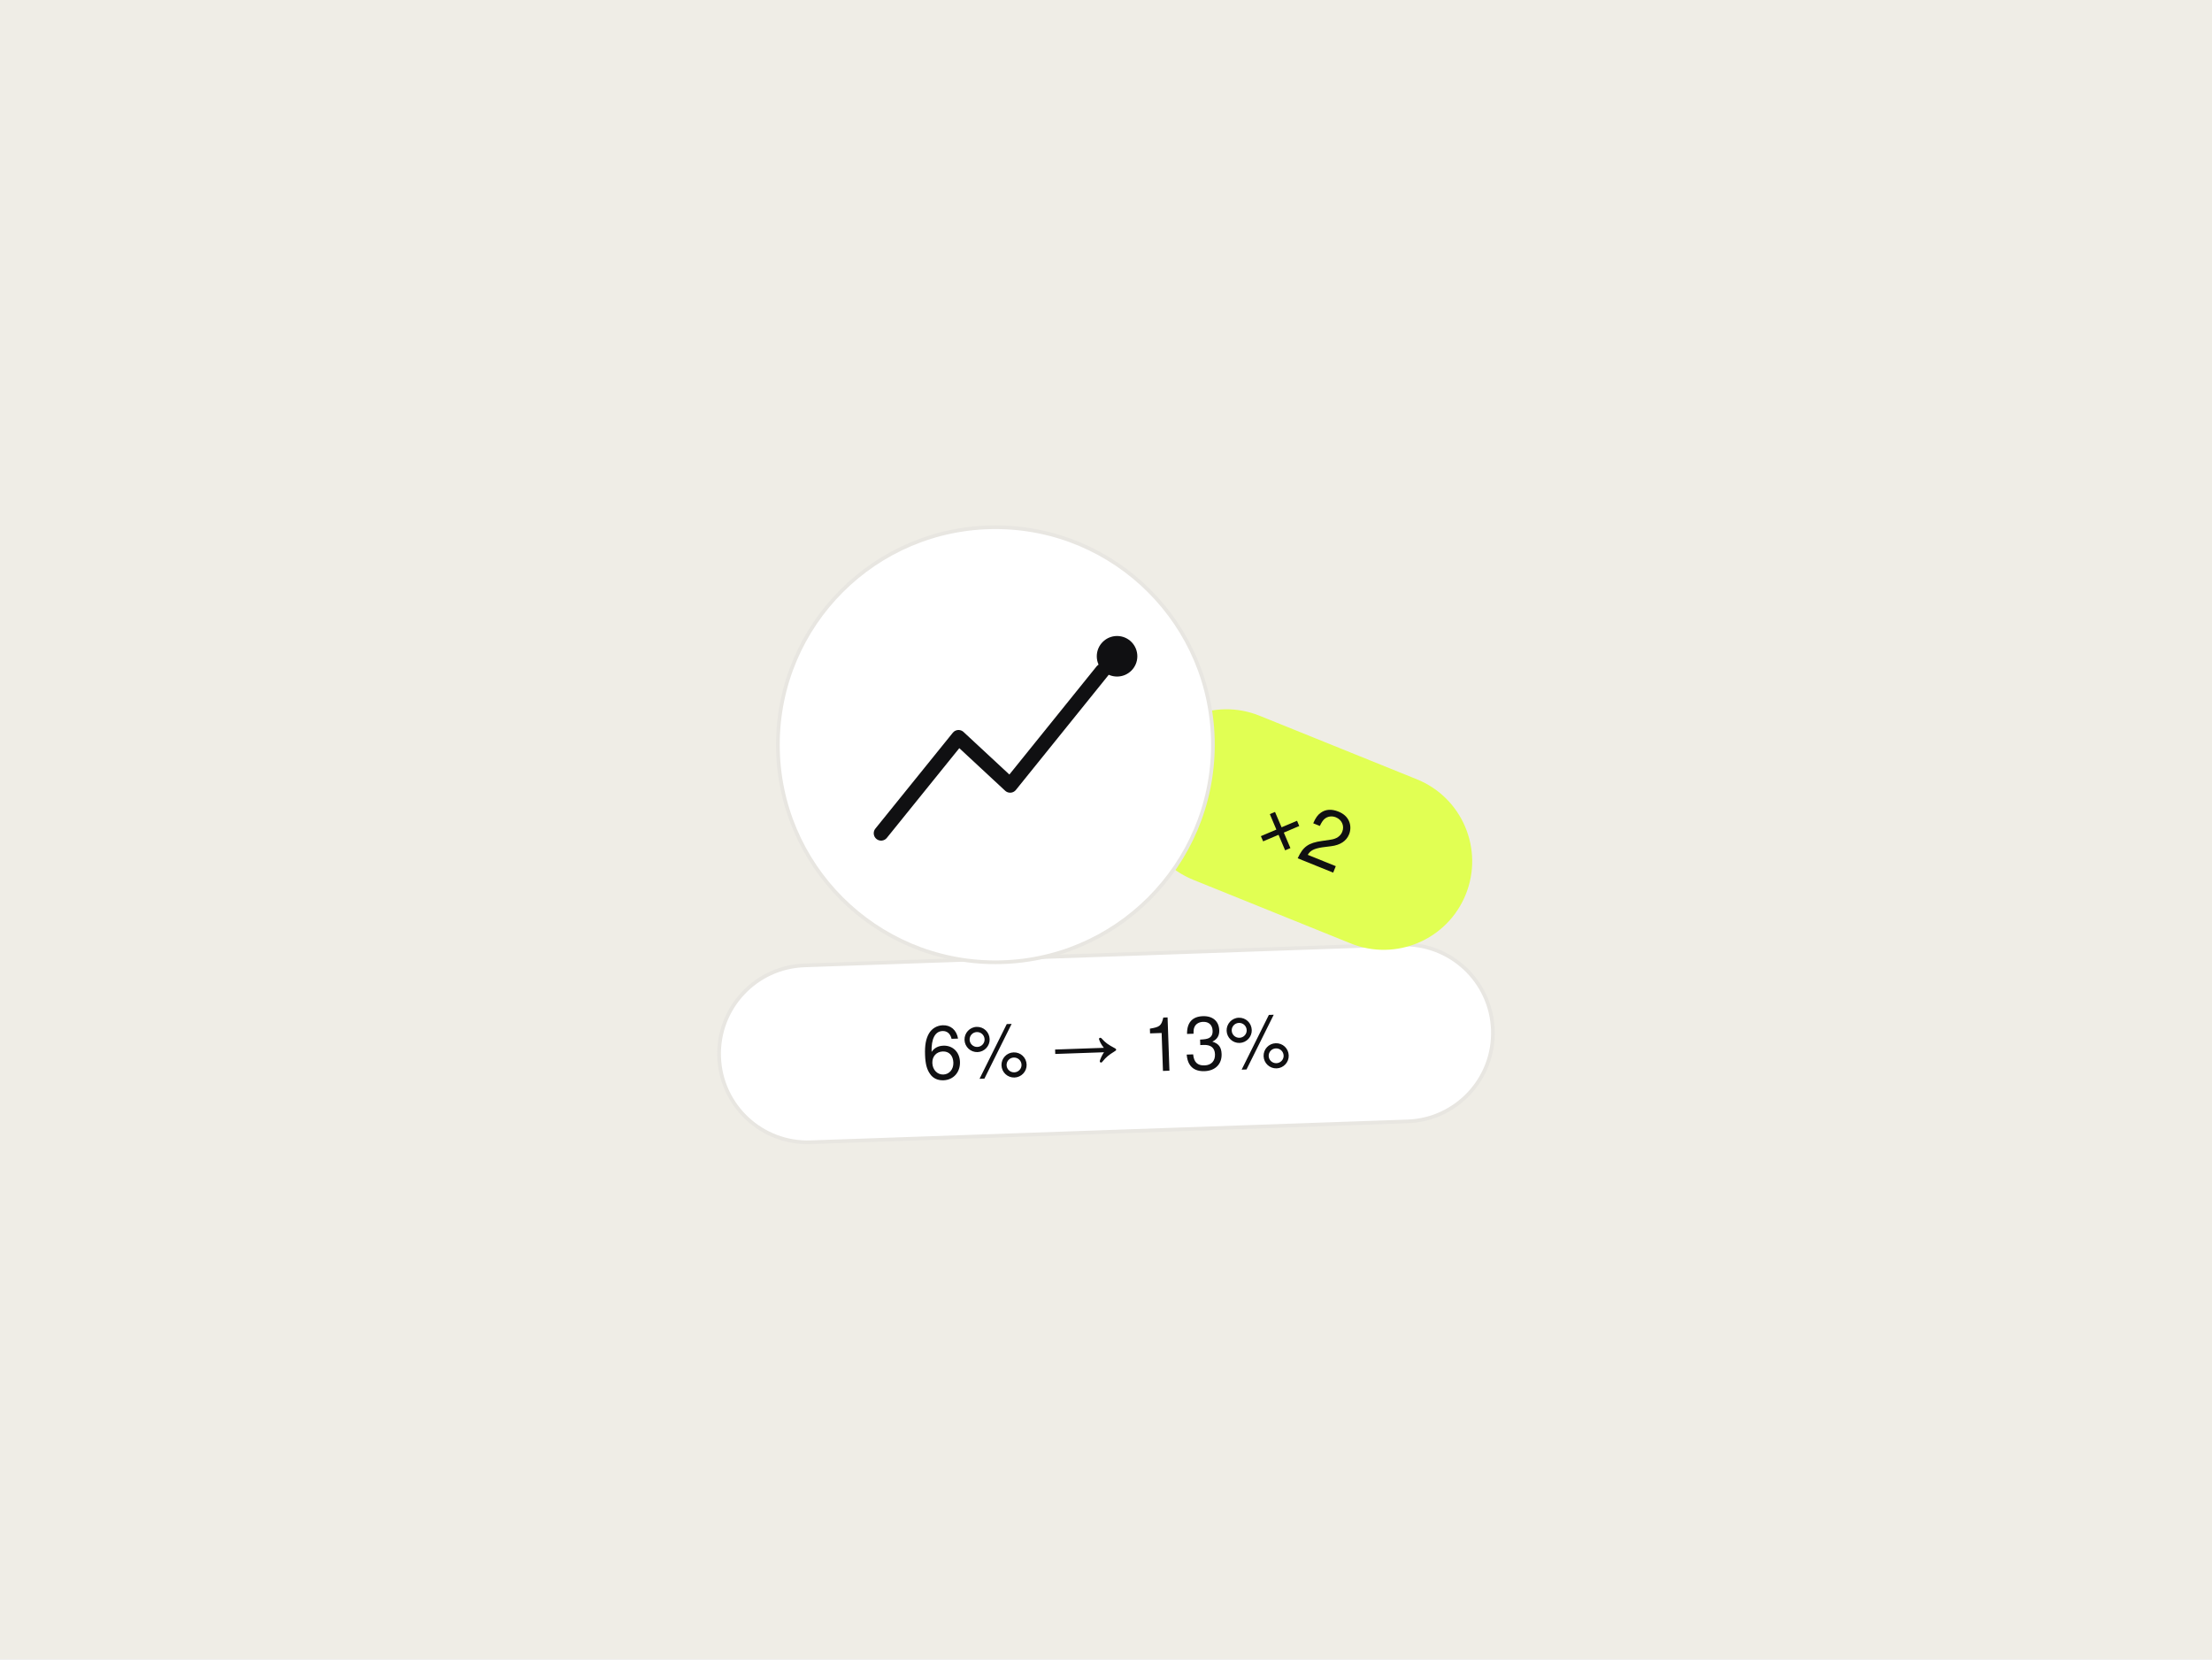
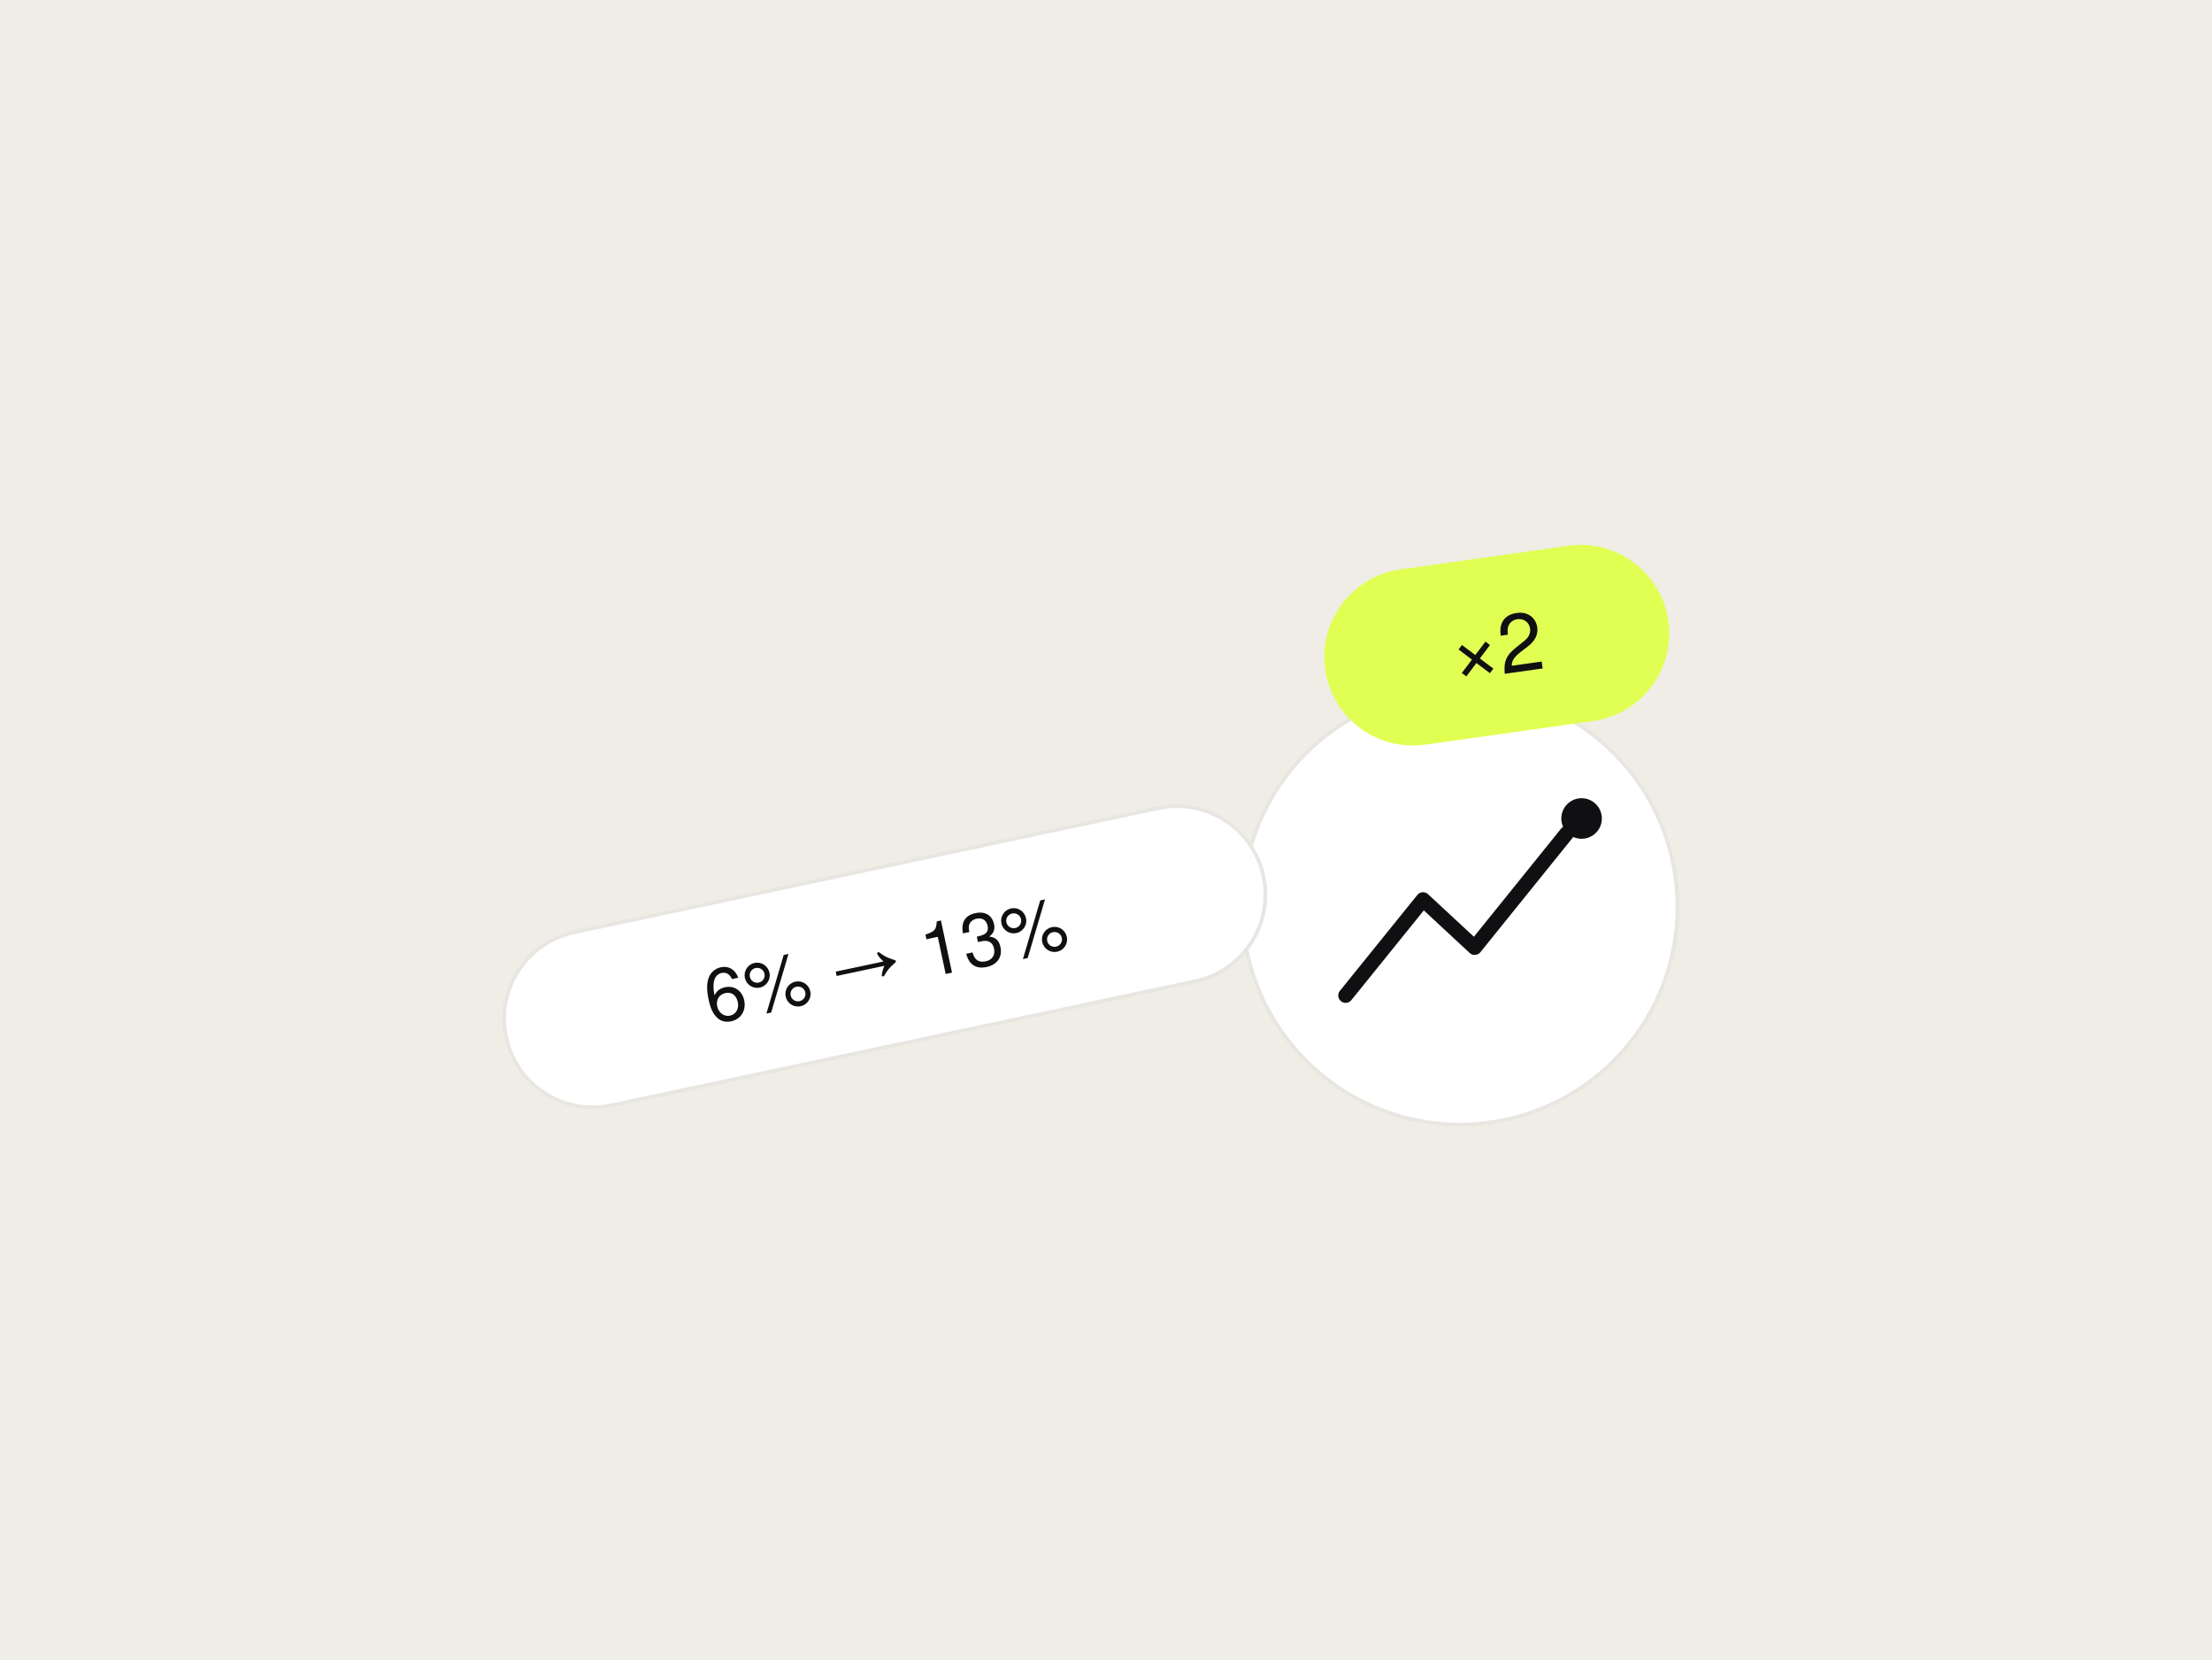
<svg xmlns="http://www.w3.org/2000/svg" viewBox="0 0 1200 900" font-family="Helvetica Neue, Helvetica, Arial, sans-serif">
  <rect width="1200" height="900" fill="#EFEDE6" />
-   <g transform="translate(0,-146)">
-     <g transform="rotate(-2 600 712)">
-       <rect x="390" y="664" width="420" height="96" rx="48" fill="#ffffff" stroke="#e8e6e1" stroke-width="2" />
-       <text x="600" y="728" text-anchor="middle" font-size="40" font-weight="500" fill="#101012">6% → 13%</text>
+   <g transform="translate(50,-150)">
+     <g>
+       <circle cx="742" cy="642" r="118" fill="#ffffff" stroke="#e8e6e1" stroke-width="2" />
+       <g stroke="#101012" stroke-width="8" fill="none" stroke-linecap="round" stroke-linejoin="round">
+         <path d="M680 690 L722 638 L750 664 L800 602" />
+       </g>
+       <circle cx="808" cy="594" r="11" fill="#101012" />
    </g>
-     <g transform="rotate(22 708 596)">
-       <rect x="614" y="548" width="188" height="96" rx="48" fill="#E1FF53" />
-       <text x="708" y="612" text-anchor="middle" font-size="44" font-weight="500" fill="#101012">×2</text>
+     <g transform="rotate(-12 430 669)">
+       <rect x="220" y="621" width="420" height="96" rx="48" fill="#ffffff" stroke="#e8e6e1" stroke-width="2" />
+       <text x="430" y="685" text-anchor="middle" font-size="40" font-weight="500" fill="#101012">6% → 13%</text>
    </g>
-     <g>
-       <circle cx="540" cy="550" r="118" fill="#ffffff" stroke="#e8e6e1" stroke-width="2" />
-       <g stroke="#101012" stroke-width="8" fill="none" stroke-linecap="round" stroke-linejoin="round">
-         <path d="M478 598 L520 546 L548 572 L598 510" />
-       </g>
-       <circle cx="606" cy="502" r="11" fill="#101012" />
+     <g transform="rotate(-8 762 500)">
+       <rect x="668" y="452" width="188" height="96" rx="48" fill="#E1FF53" />
+       <text x="762" y="516" text-anchor="middle" font-size="44" font-weight="500" fill="#101012">×2</text>
    </g>
  </g>
</svg>
